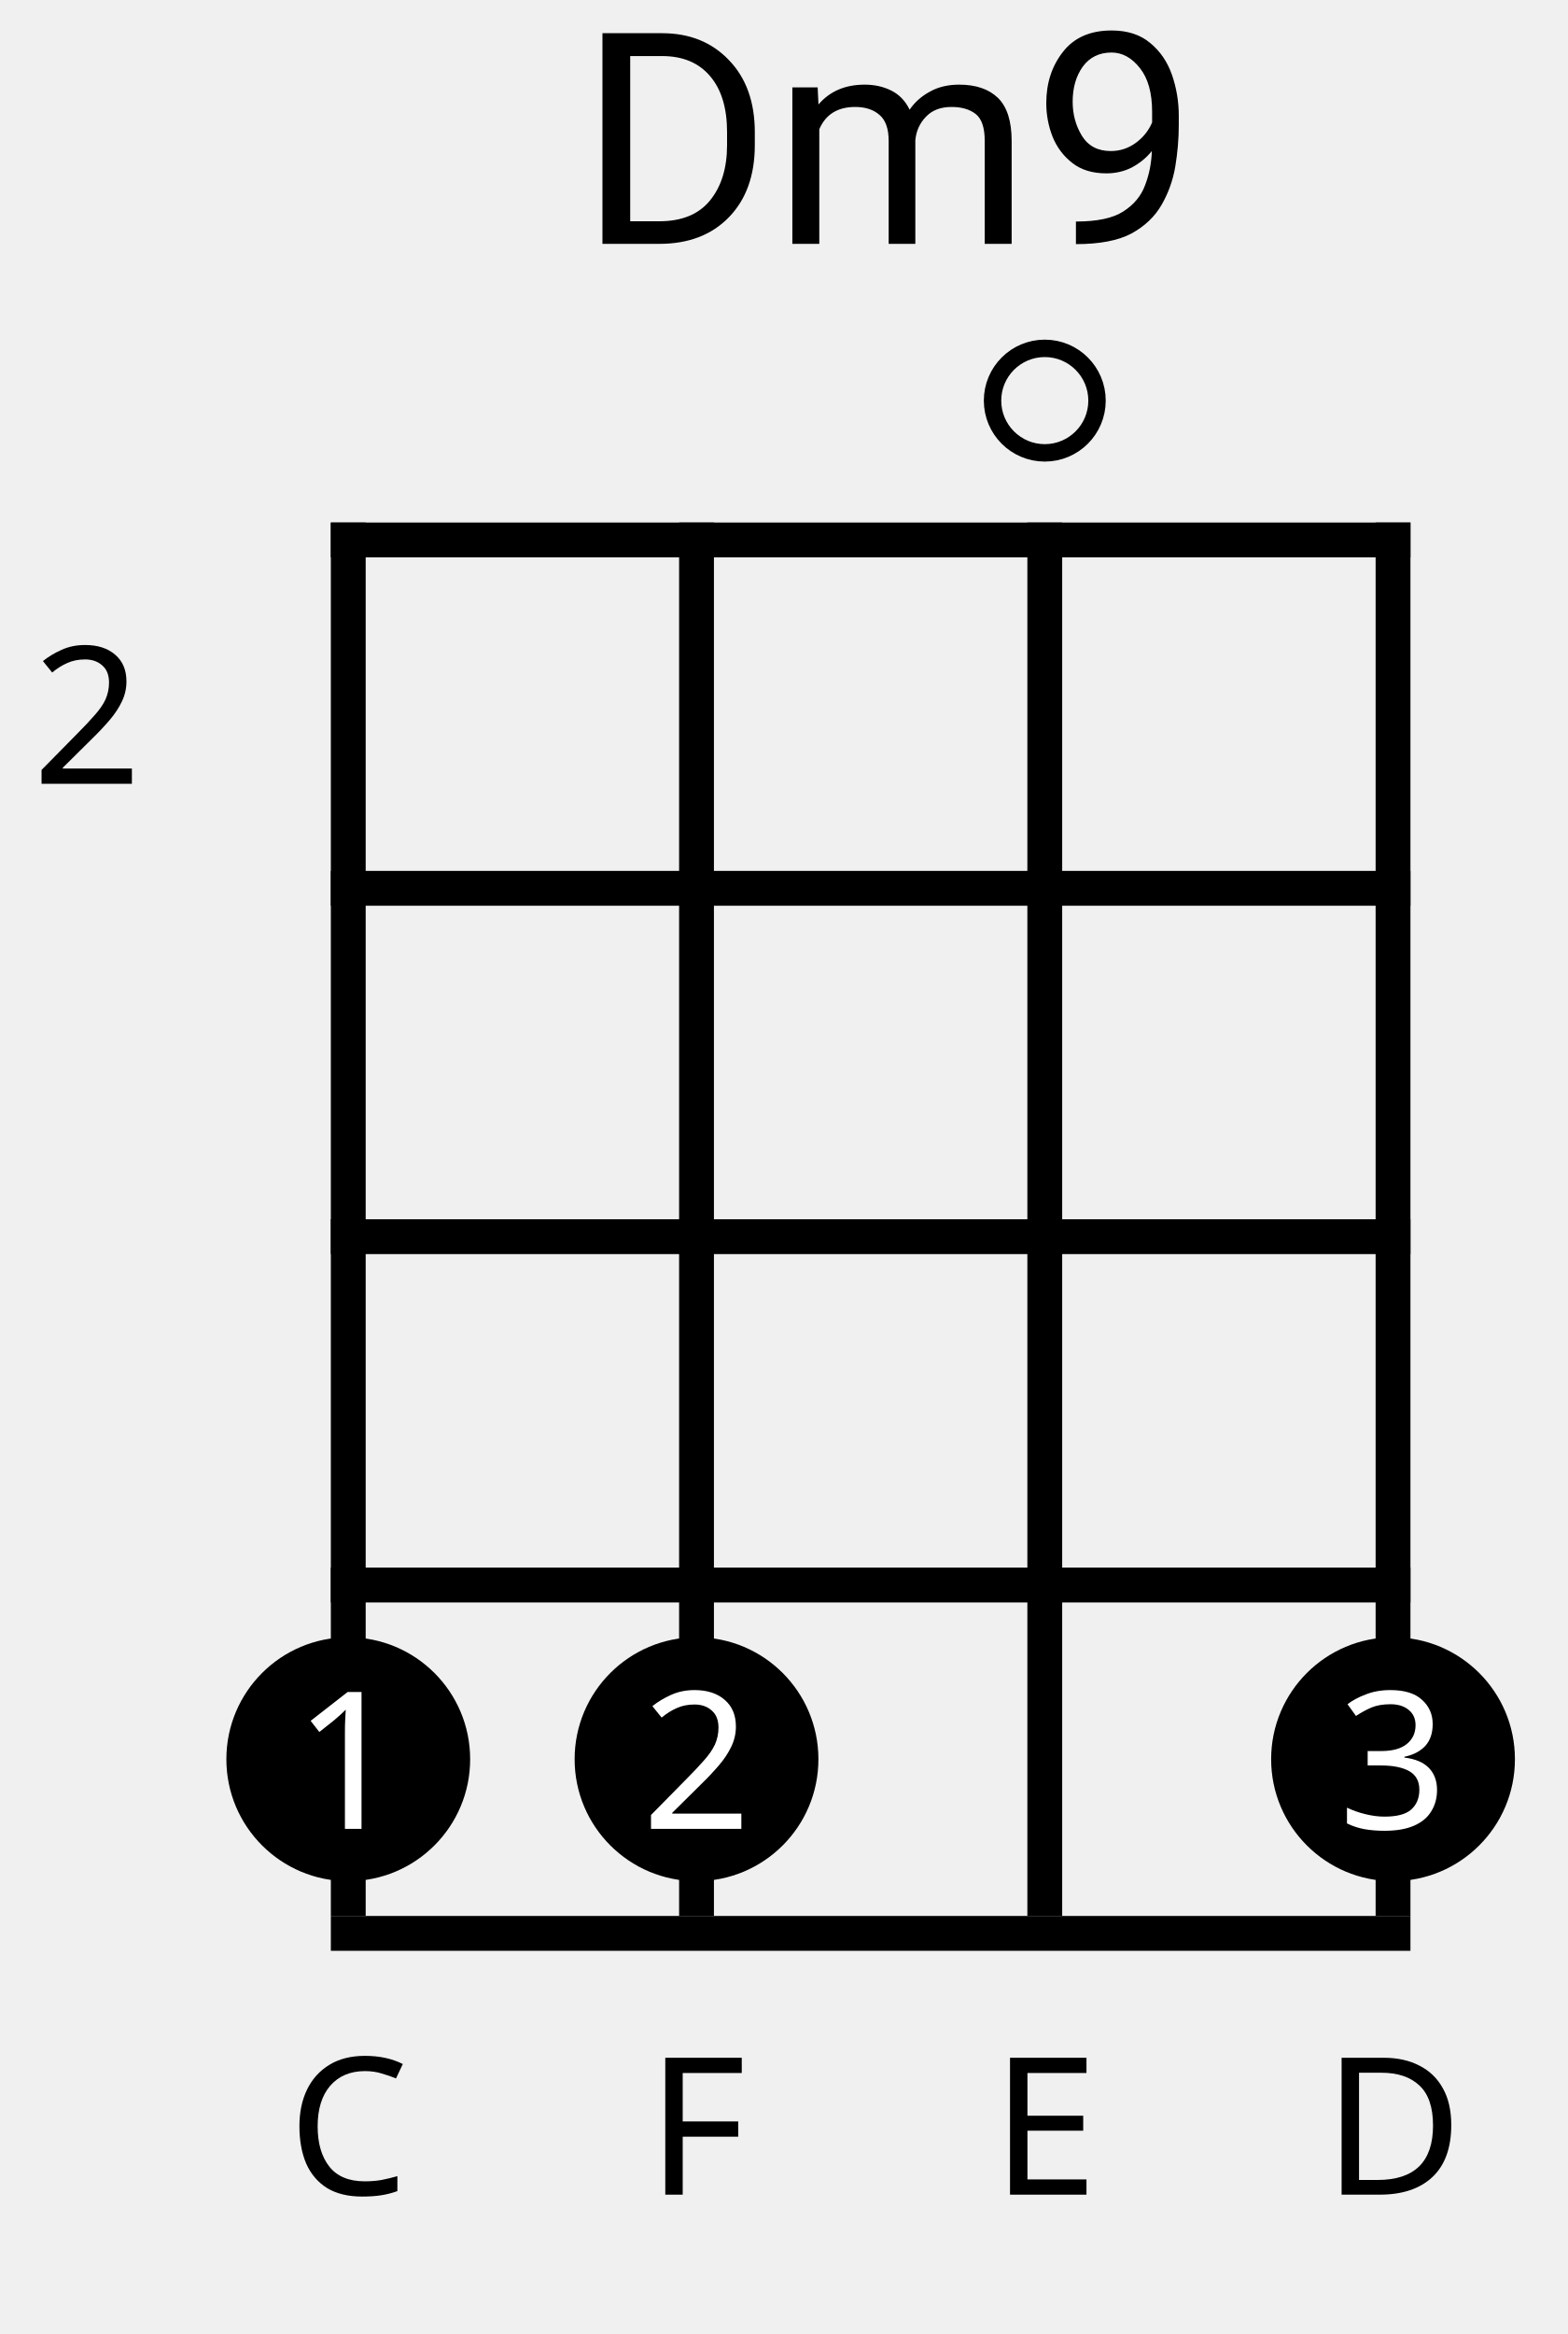
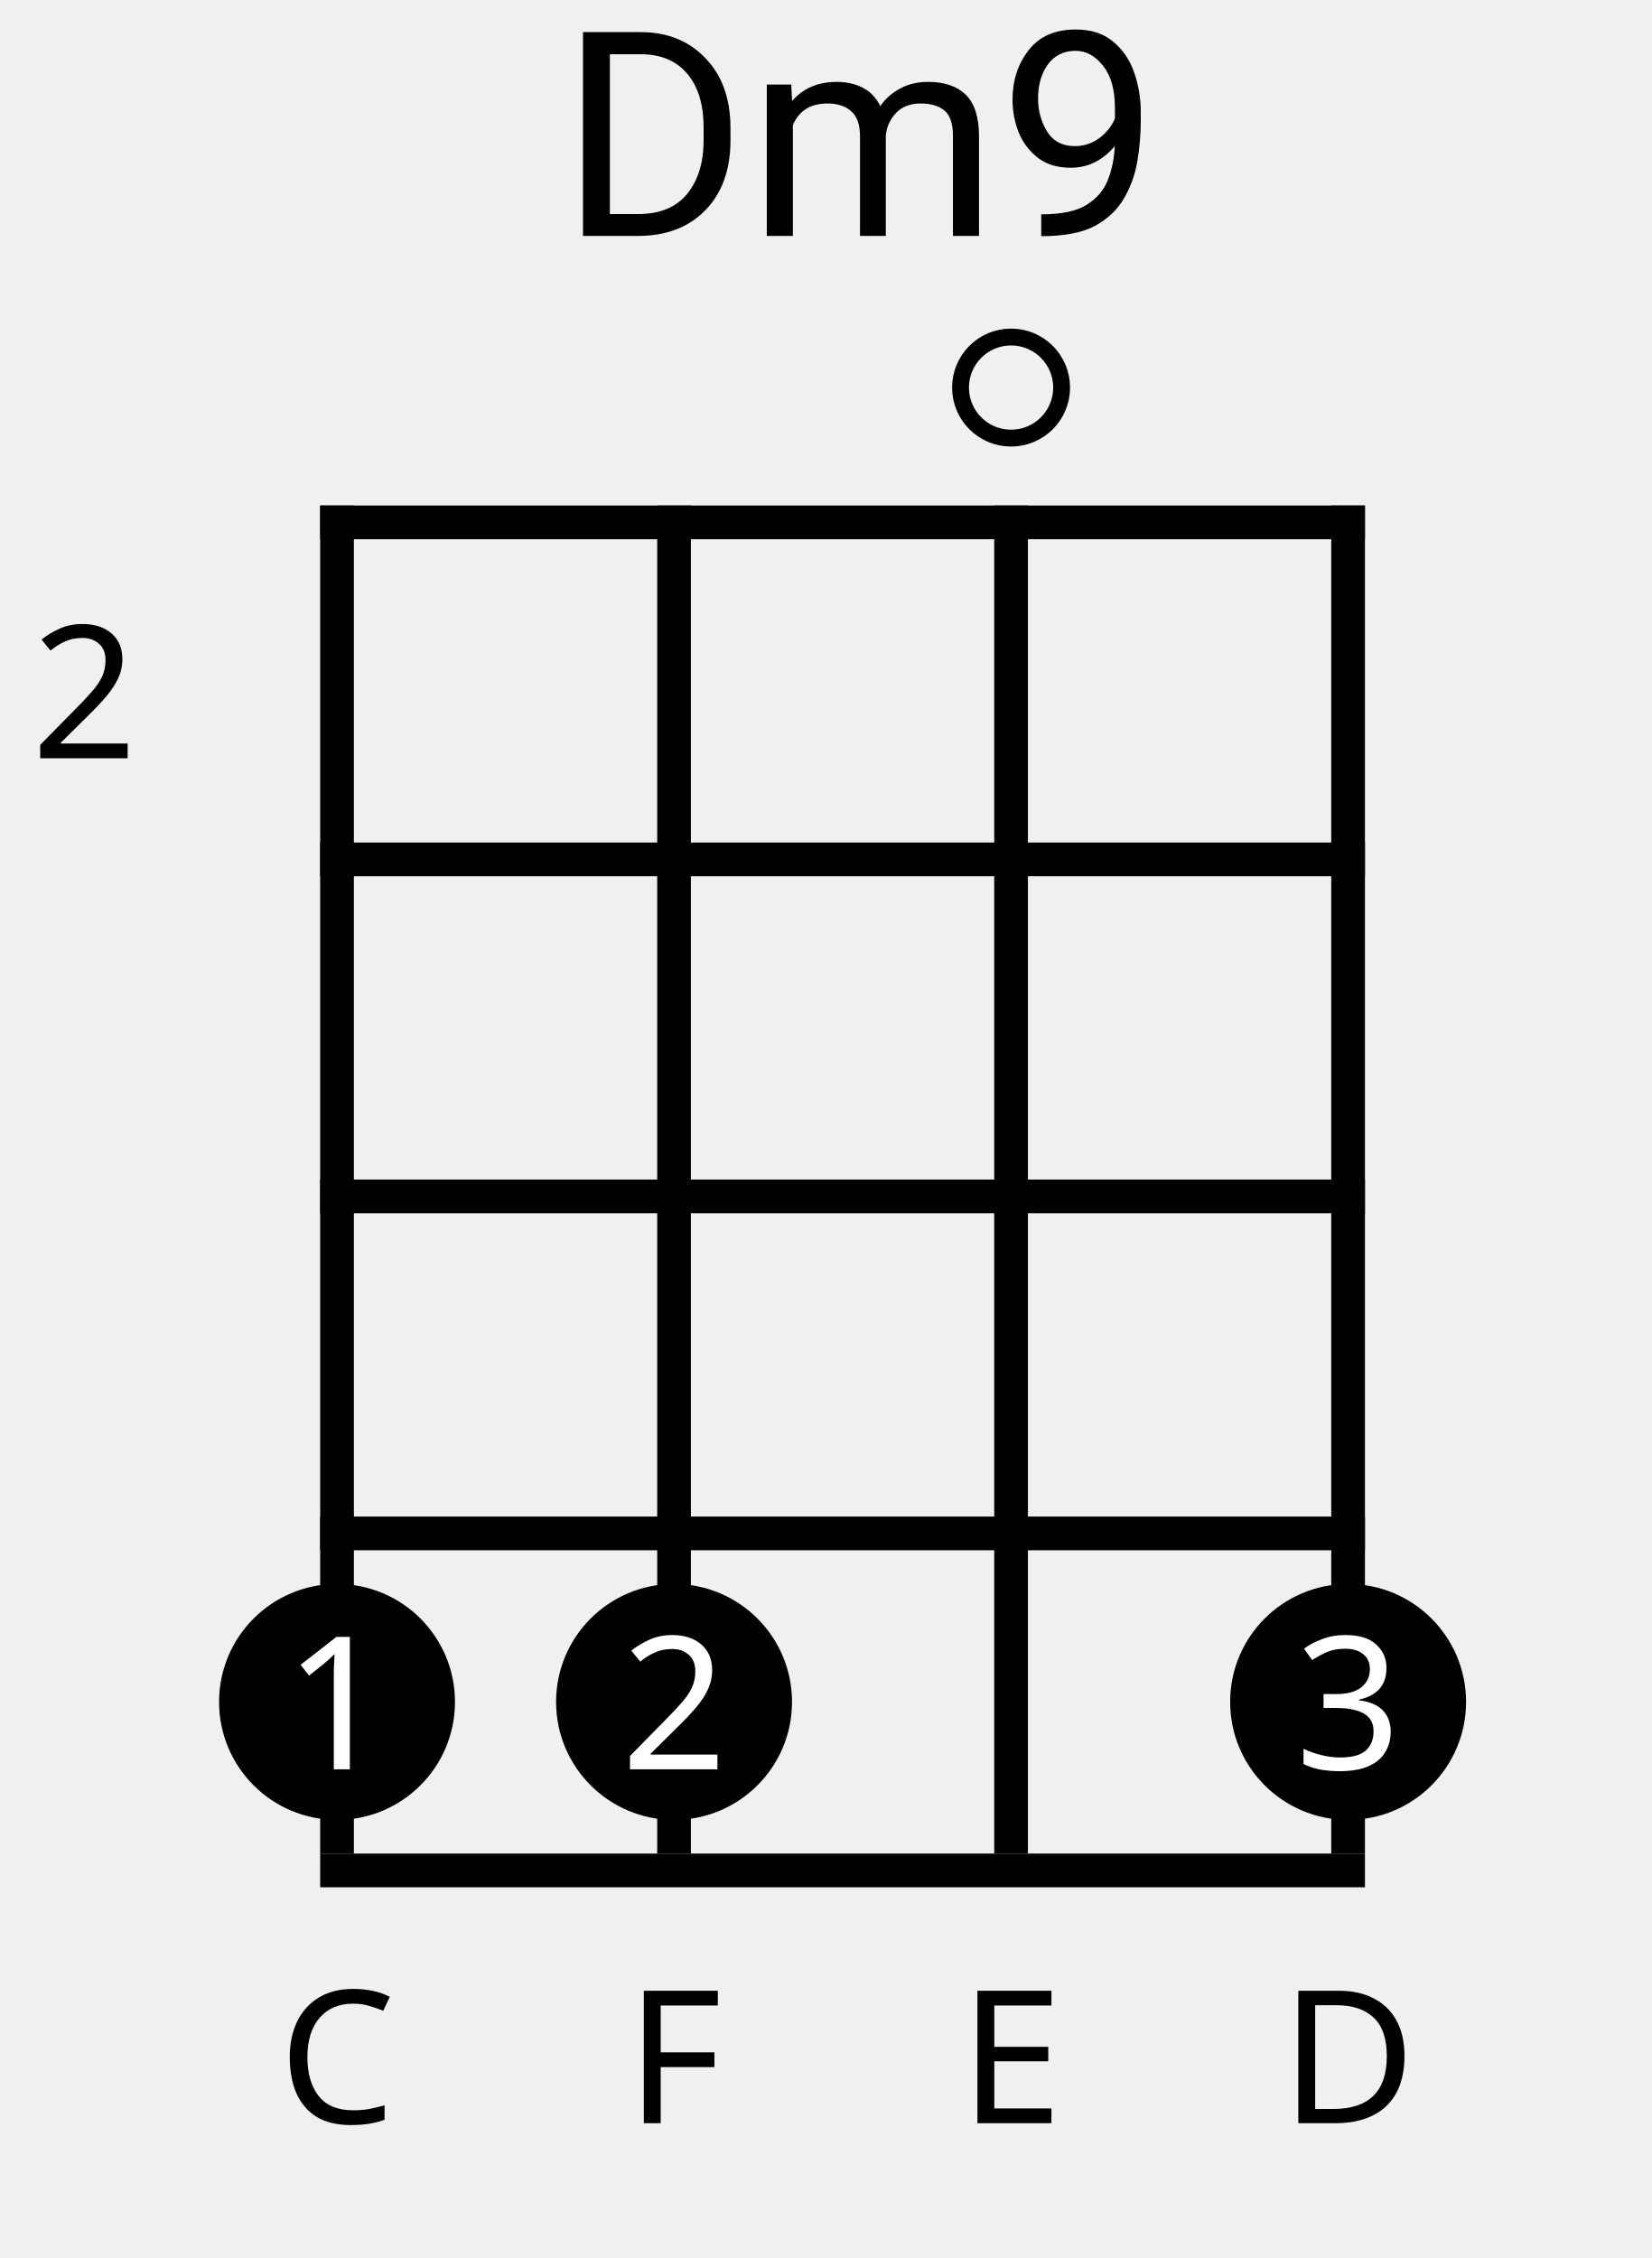
- <svg xmlns="http://www.w3.org/2000/svg" id="ukeChordSvg" width="90" height="134" viewBox="0 0 84 134" style="font-family: sans-serif; font-size: 11px;" class="style-scope uke-chord">
+ <svg xmlns="http://www.w3.org/2000/svg" id="ukeChordSvg" width="98" height="134" viewBox="0 0 92 134" style="font-family: sans-serif; font-size: 11px;" class="style-scope uke-chord">
  <text id="chordName" x="48" y="14" text-anchor="middle" style="font-size: 17px;font-family: Roboto, -apple-system, system-ui, BlinkMacSystemFont, 'Segoe UI', 'Helvetica Neue', Arial, sans-serif;" fill="black" class="style-scope uke-chord">Dm9</text>
  <g id="svgChord" transform="translate(16,28)" class="style-scope uke-chord">
    <text id="position" x="-14" y="17" text-anchor="middle" class="style-scope uke-chord">2</text>
    <rect id="nut" height="4" width="62" fill="black" style="visibility: hidden;" class="style-scope uke-chord" />
    <g id="diamond" style="visibility:hidden;" class="style-scope uke-chord">
      <rect width="14" height="14" transform="translate(0,-10),rotate(45)" fill="black" class="style-scope uke-chord" />
    </g>
    <g id="strings" transform="translate(0,2)" class="style-scope uke-chord">
      <rect height="80" width="2" x="0" fill="black" class="style-scope uke-chord" />
      <rect height="80" width="2" x="20" fill="black" class="style-scope uke-chord" />
      <rect height="80" width="2" x="40" fill="black" class="style-scope uke-chord" />
      <rect height="80" width="2" x="60" fill="black" class="style-scope uke-chord" />
    </g>
    <g id="frets" transform="translate(0,2)" class="style-scope uke-chord">
      <rect height="2" width="62" y="0" fill="black" class="style-scope uke-chord" />
      <rect height="2" width="62" y="20" fill="black" class="style-scope uke-chord" />
      <rect height="2" width="62" y="40" fill="black" class="style-scope uke-chord" />
      <rect height="2" width="62" y="60" fill="black" class="style-scope uke-chord" />
      <rect height="2" width="62" y="80" fill="black" class="style-scope uke-chord" />
    </g>
    <g id="closedStrings" transform="translate(1,13)" class="style-scope uke-chord">
      <g id="closedString0" style="visibility: visible;" class="style-scope uke-chord" transform="translate(0,60)">
        <circle r="7" fill="black" class="style-scope uke-chord" />
        <text fill="white" id="finger0" y="4" text-anchor="middle" class="style-scope uke-chord">1</text>
      </g>
      <g id="closedString1" style="visibility: visible;" class="style-scope uke-chord" transform="translate(20,60)">
        <circle r="7" fill="black" class="style-scope uke-chord" />
        <text fill="white" id="finger1" y="4" text-anchor="middle" class="style-scope uke-chord">2</text>
      </g>
      <g id="closedString2" style="visibility: hidden;" class="style-scope uke-chord" transform="translate(40,-20)">
        <circle r="7" fill="black" class="style-scope uke-chord" />
        <text fill="white" id="finger2" y="4" text-anchor="middle" class="style-scope uke-chord" />
      </g>
      <g id="closedString3" style="visibility: visible;" class="style-scope uke-chord" transform="translate(60,60)">
        <circle r="7" fill="black" class="style-scope uke-chord" />
        <text fill="white" id="finger3" y="4" text-anchor="middle" class="style-scope uke-chord">3</text>
      </g>
    </g>
    <g id="openStrings" transform="translate(1,-5)" class="style-scope uke-chord">
      <circle id="openString0" cx="0" r="3" fill="none" stroke="black" stroke-width="1" style="visibility: hidden;" class="style-scope uke-chord" />
      <circle id="openString1" cx="20" r="3" fill="none" stroke="black" stroke-width="1" style="visibility: hidden;" class="style-scope uke-chord" />
      <circle id="openString2" cx="40" r="3" fill="none" stroke="black" stroke-width="1" style="visibility: visible;" class="style-scope uke-chord" />
      <circle id="openString3" cx="60" r="3" fill="none" stroke="black" stroke-width="1" style="visibility: hidden;" class="style-scope uke-chord" />
    </g>
    <g id="subText" transform="translate(1,98)" class="style-scope uke-chord">
      <text id="subText0" x="0" text-anchor="middle" fill="black" class="style-scope uke-chord">C</text>
      <text id="subText1" x="20" text-anchor="middle" fill="black" class="style-scope uke-chord">F</text>
      <text id="subText2" x="40" text-anchor="middle" fill="black" class="style-scope uke-chord">E</text>
      <text id="subText3" x="60" text-anchor="middle" fill="black" class="style-scope uke-chord">D</text>
    </g>
  </g>
</svg>
